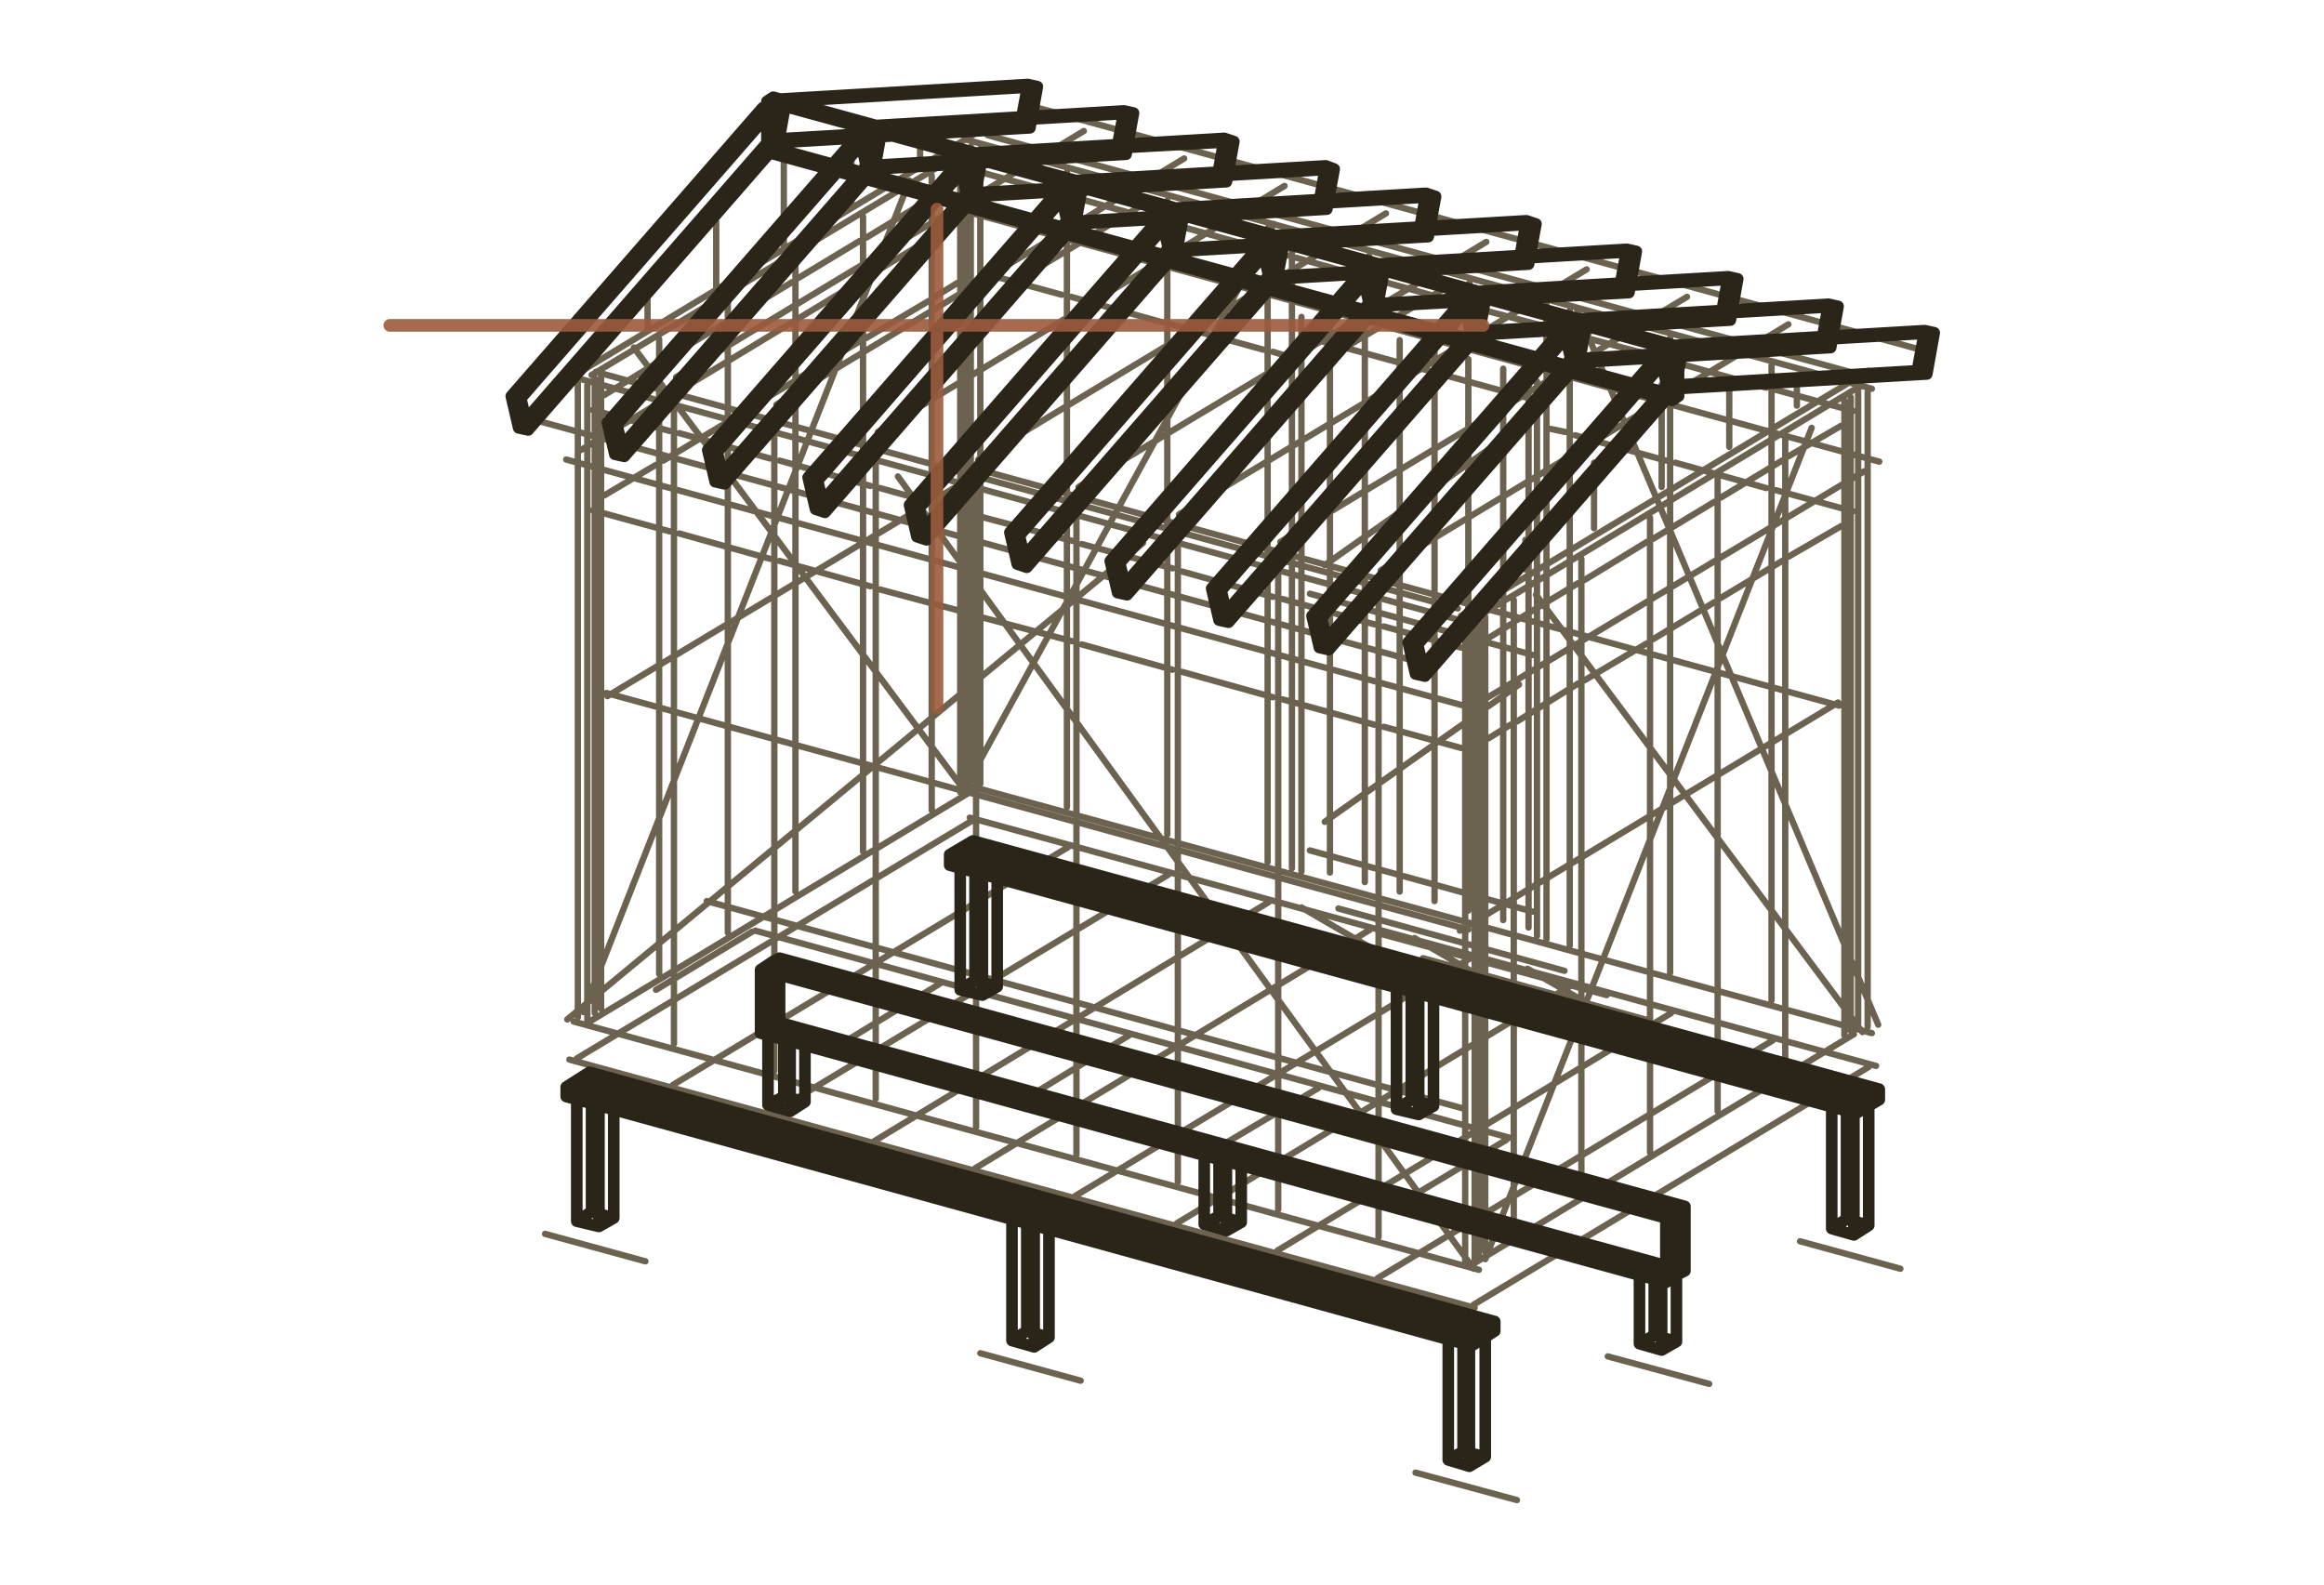
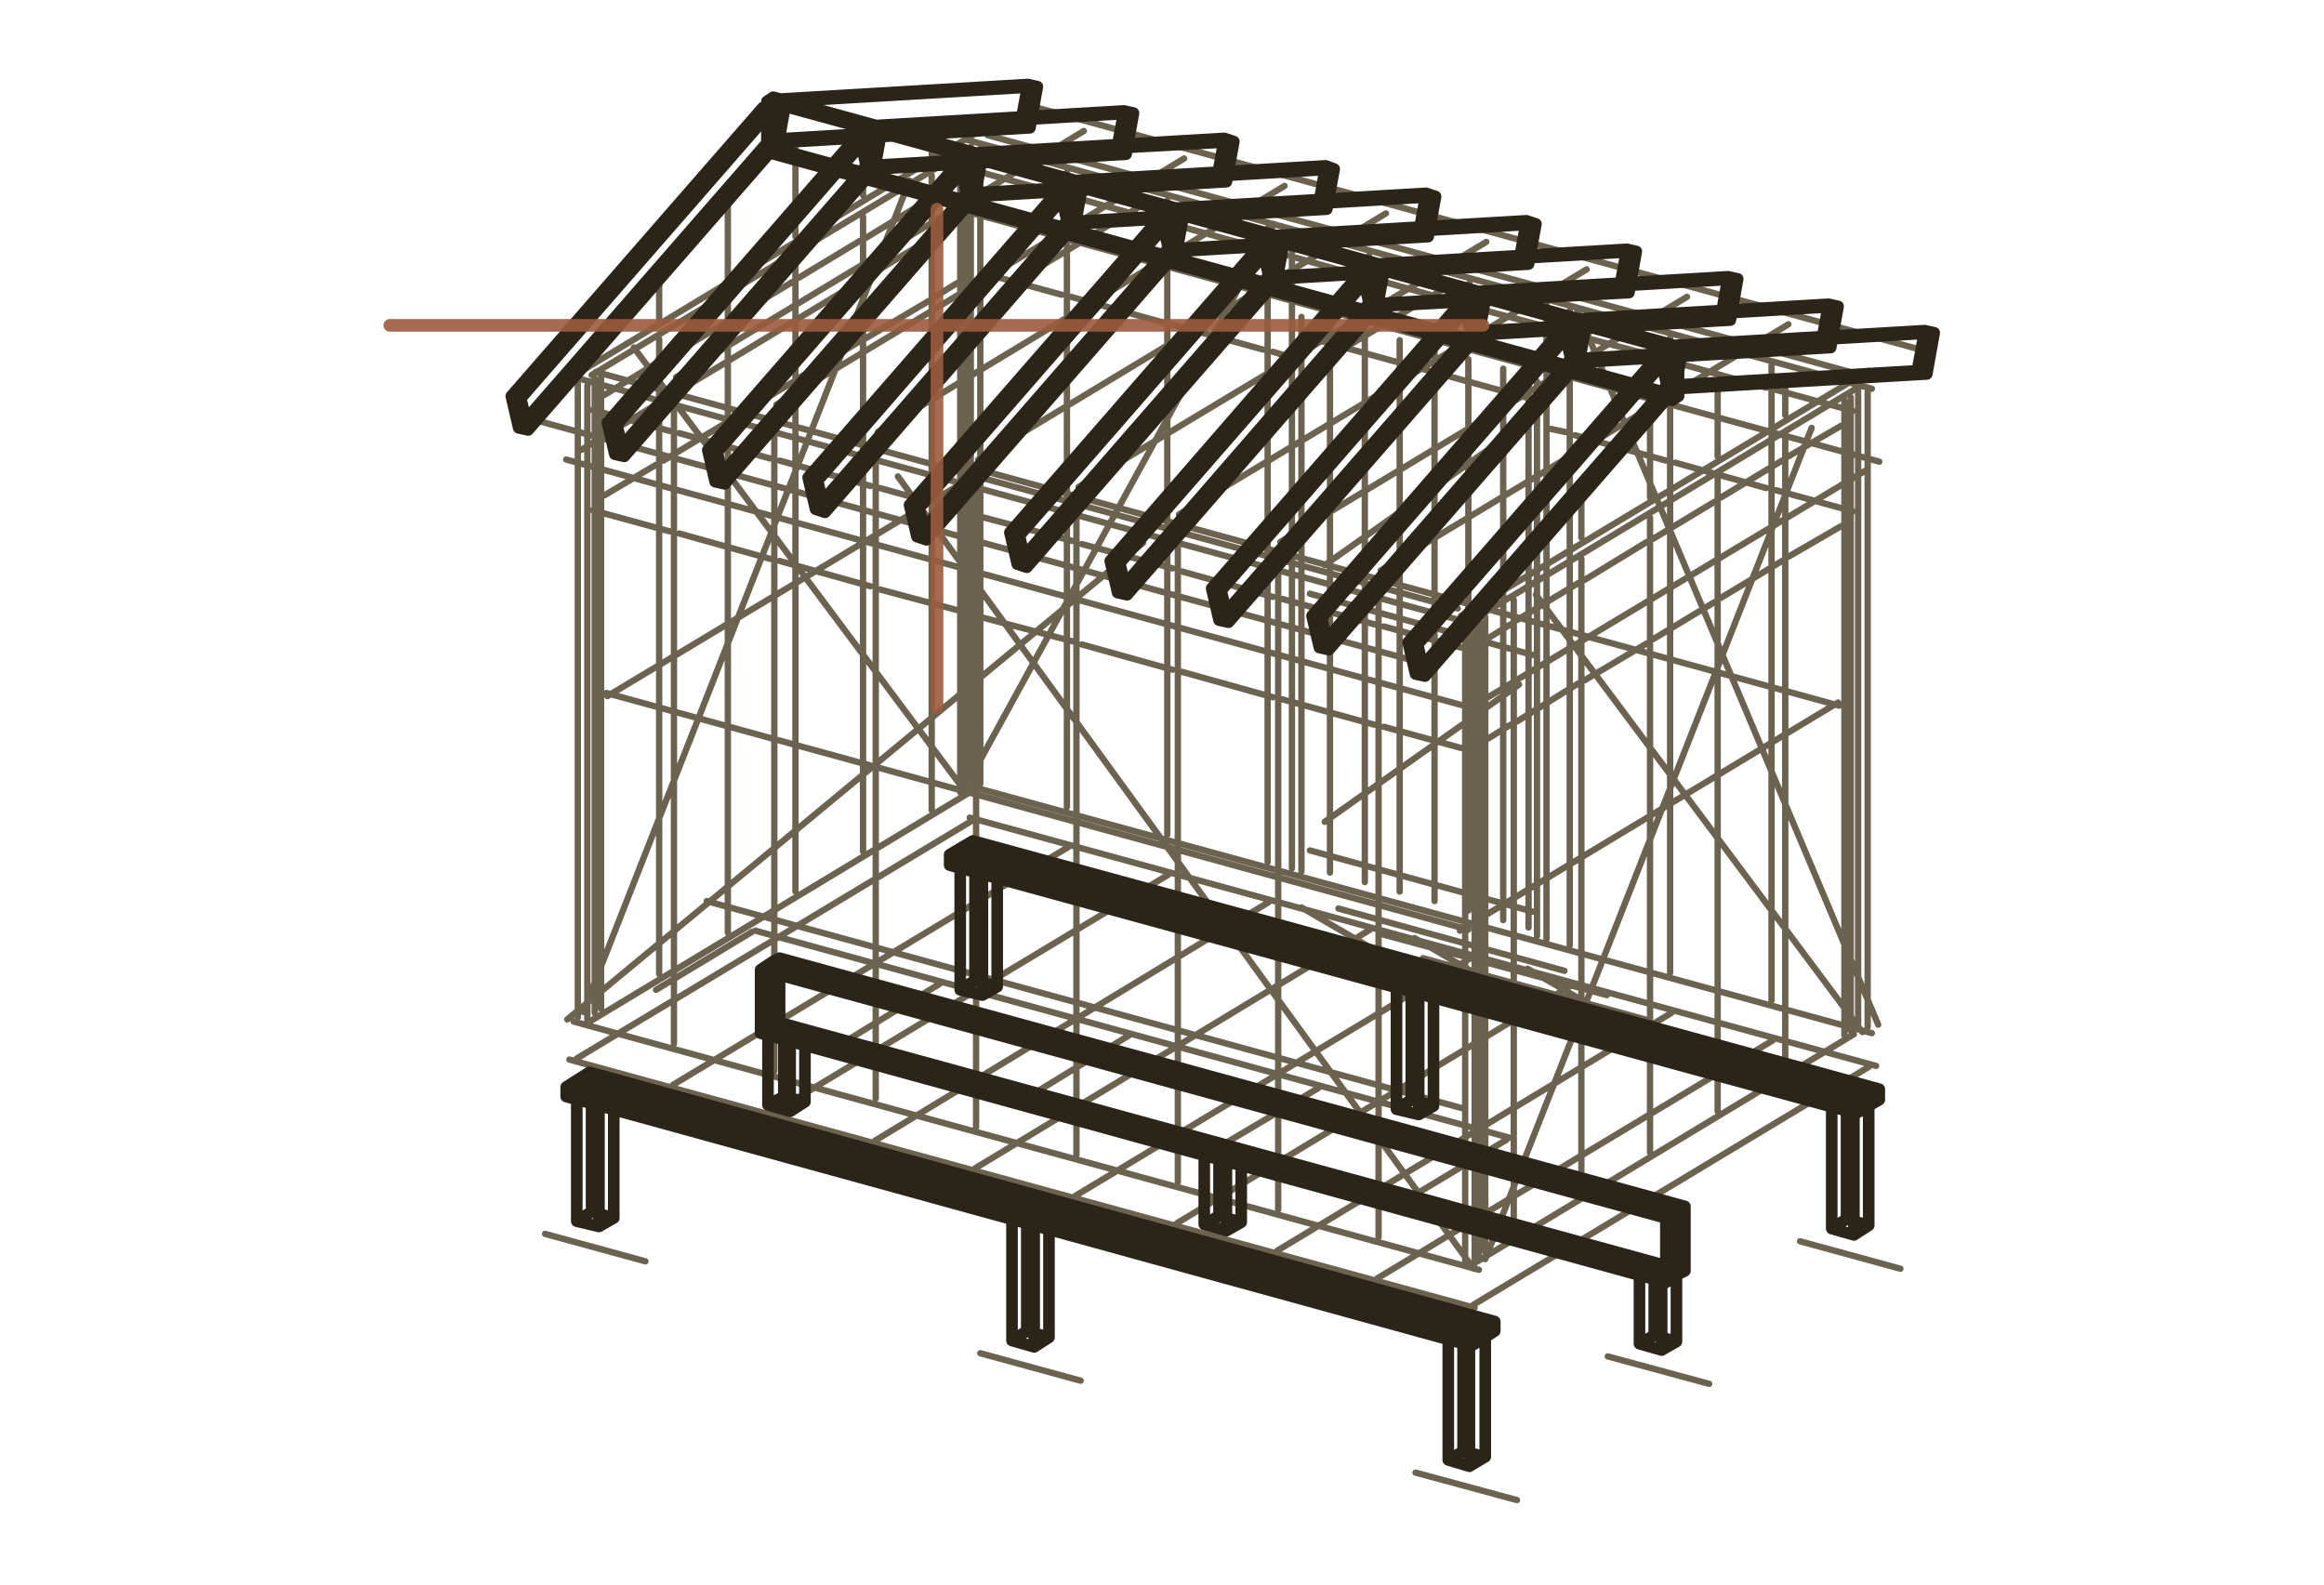
<svg xmlns="http://www.w3.org/2000/svg" viewBox="0 0 220 150" width="220" height="150" role="img">
  <g fill="none" stroke="#6b6250" stroke-width="0.6" stroke-linecap="round">
-     <path d="M87.9 94.8L97.4 97.4M51.6 116.8L61.1 119.4M129.2 106.1L138.7 108.8M92.8 128.1L102.3 130.7M170.4 117.5L179.9 120.1M134 139.4L143.6 142M69.7 105.8L79.3 108.4M111 117.1L120.5 119.7M152.2 128.4L161.8 131M92 77.7L54.6 100.2M101.1 80.2L63.7 102.7M110.6 82.8L73.2 105.3M120.1 85.4L82.8 108M129.7 88L92.3 110.6M139.2 90.7L101.8 113.2M148.7 93.3L111.4 115.8M158.2 95.9L120.9 118.4M167.8 98.5L130.4 121M176.9 101L139.5 123.5M91.8 77.4L177.6 100.9M53.9 100.3L139.6 123.8M91.4 74.3L177.2 97.8M91.4 13.2L177.2 36.8M93.5 12.8L175.1 35.2M91.9 73.9L91.9 13.9M101 76.4L101 16.3M110.5 79L110.5 19M120 81.6L120 21.6M148.6 89.5L148.6 29.4M158.1 92.1L158.1 32M167.7 94.7L167.7 34.6M176.8 97.2L176.8 37.1M92.8 74.2L92.8 14.1M175.9 96.9L175.9 36.9M122.3 82.2L122.3 22.2M123.2 82.5L123.2 30M146.4 88.9L146.4 28.8M145.5 88.6L145.5 36.1M123 27.9L146.2 34.2M122.4 28.2L145.6 34.6M129.6 28.1L129.6 24.2M139.1 30.7L139.1 26.8M92 73.4L120.6 21.2M149.2 29.1L177.8 97M140 120.2L54.3 96.7M140 59.2L54.3 35.7M138 57.6L56.4 35.2M139.6 119.6L139.6 59.6M130.5 117.1L130.5 57.1M121 114.5L121 54.4M111.5 111.9L111.5 51.8M101.9 109.3L101.9 49.2M92.4 106.7L92.4 46.6M82.9 104L82.9 44M73.3 101.4L73.3 41.4M63.8 98.8L63.8 38.8M54.7 96.3L54.7 36.3M138.7 119.4L138.7 59.3M55.6 96.6L55.6 36.5M139.5 120.1L85 45.1M108.2 51.4L53.7 96.5M175.5 97.9L139.7 119.5M175.5 36.9L139.7 58.5M176.9 35.1L138.3 58.3M175.2 97.6L175.2 37.6M169 101.3L169 41.3M162.6 105.2L162.6 45.2M156.2 109.1L156.2 49M149.7 113L149.7 52.9M143.3 116.8L143.3 56.8M140 118.8L140 58.8M174.6 98L174.6 37.9M140.6 118.5L140.6 58.4M176.3 97.7L145.4 56.3M171.5 40.5L140.6 119.2M56 96.6L91.8 75M56 35.5L91.8 14M54.6 35.4L93.2 12.1M56.3 95.9L56.3 35.8M62.4 92.2L62.4 32.1M68.9 88.3L68.9 28.3M75.3 84.4L75.3 24.4M81.7 80.6L81.7 20.5M88.2 76.7L88.2 16.6M91.5 74.7L91.5 14.6M56.9 95.5L56.9 35.5M90.9 75L90.9 15M55.2 95.8L86.1 17.1M60 32.9L90.9 74.3M102.6 12.4L64 35.7M112.1 15L73.5 38.3M121.6 17.6L83.1 40.9M131.2 20.2L92.6 43.5M140.7 22.9L102.1 46.1M150.2 25.5L111.6 48.7M159.7 28.1L121.2 51.3M169.3 30.7L130.7 54M108.8 19L95.9 26.8M137.4 26.9L124.5 34.6M87.1 15.6L87.1 12.9M80.6 19.5L80.6 13.2M74.2 23.3L74.2 13.6M67.8 27.2L67.8 21M61.3 31.1L61.3 28.4M170.1 38.4L170.1 35.6M163.7 42.3L163.7 36M157.3 46.1L157.3 36.4M150.9 50L150.9 43.8M144.4 53.9L144.4 51.1M97.1 9.9L182.9 33.4M134.4 62.7L48.6 39.2M125.9 82.6L125.9 30.4M129.2 83.5L129.2 31.3M132.5 84.4L132.5 32.2M135.8 85.3L135.8 33.1M139 86.2L139 34M142.3 87.1L142.3 34.9M144.7 87.8L144.7 35.6M124 80.5L145.1 86.3M124 56.2L145.1 62M124 32L145.1 37.8M125.4 77.8L143.8 64.8M125.4 53.5L143.8 40.5M158.1 99.5L144.6 91.7M147.3 96.6L133.9 88.8M136.6 93.7L123.2 85.9M156.1 96.6L134.7 90.7M152.1 94.2L130.7 88.4M148.1 91.9L126.7 86M92.5 44.4L174.1 66.8M139 88L57.4 65.6M174 66.5L138.2 88.1M57.5 65.9L93.3 44.4M93.2 25.9L100.5 27.9M101.4 28.1L110 30.5M110.9 30.7L119.6 33.1M120.5 33.3L121.8 33.7M146.8 40.6L148.2 40.9M149.1 41.2L157.7 43.6M158.6 43.8L167.2 46.2M168.1 46.4L175.4 48.4M93.2 16.4L100.5 18.4M101.4 18.6L110 21M110.9 21.2L119.6 23.6M120.5 23.8L121.8 24.2M122.7 24.4L129.1 26.2M130 26.4L138.6 28.8M139.5 29.1L145.9 30.8M146.8 31.1L148.2 31.4M149.1 31.7L157.7 34M158.6 34.3L167.2 36.7M168.1 36.9L175.4 38.9M92.1 20.2L177.9 43.7M138.3 70.8L131 68.8M130.1 68.6L121.4 66.2M120.5 66L111.9 63.6M111 63.4L102.4 61M101.5 60.7L92.8 58.4M91.9 58.1L83.3 55.8M82.4 55.5L73.8 53.1M72.9 52.9L64.3 50.5M63.4 50.3L56.1 48.3M138.3 61.3L131 59.3M130.1 59.1L121.4 56.7M120.5 56.5L111.9 54.1M111 53.8L102.4 51.5M101.5 51.2L92.8 48.9M91.9 48.6L83.3 46.2M82.4 46L73.8 43.6M72.9 43.4L64.3 41M63.4 40.8L56.1 38.8M139.3 67L53.6 43.5M174.3 49.8L169.3 52.7M168.7 53.1L162.9 56.6M162.3 57L156.5 60.5M155.9 60.9L150 64.4M149.4 64.7L143.6 68.3M143 68.6L140.9 69.9M174.3 40.3L169.3 43.2M168.7 43.6L162.9 47.1M162.3 47.5L156.5 51M155.9 51.3L150 54.9M149.4 55.2L143.6 58.7M143 59.1L140.9 60.4M176.5 44.6L140.7 66.1M57.2 46.9L62.1 44M62.8 43.6L68.6 40.1M69.2 39.7L75 36.2M75.6 35.8L81.4 32.3M82 32L87.9 28.5M88.5 28.1L90.6 26.8M57.2 37.4L62.1 34.4M62.8 34.1L68.6 30.6M69.2 30.2L75 26.7M75.6 26.3L81.4 22.8M82 22.5L87.9 18.9M88.5 18.6L90.6 17.3M55 42.6L90.7 21M66.9 85.3L138.4 104.9M71.5 88.1L142.9 107.7M62.1 93.7L71.2 88.2M80 98.6L89 93.1M97.9 103.5L106.9 98M115.7 108.4L124.8 103M133.6 113.3L142.6 107.9" />
+     <path d="M87.9 94.8L97.4 97.4M51.6 116.8L61.1 119.4M129.2 106.1L138.7 108.8M92.8 128.1L102.3 130.7M170.4 117.5L179.9 120.1M134 139.4L143.6 142M69.7 105.8L79.3 108.4M111 117.1L120.5 119.7M152.2 128.4L161.8 131M92 77.7L54.6 100.2M101.1 80.2L63.7 102.7M110.6 82.8L73.2 105.3M120.1 85.4L82.8 108M129.7 88L92.3 110.6M139.2 90.7L101.8 113.2M148.7 93.3L111.4 115.8M158.2 95.9L120.9 118.4M167.8 98.5L130.4 121M176.9 101L139.5 123.5M91.8 77.4L177.6 100.9M53.9 100.3L139.6 123.8M91.4 74.3L177.2 97.8M91.4 13.2L177.2 36.8M93.5 12.8L175.1 35.2M91.9 73.9L91.9 13.9M101 76.4L101 16.3M110.5 79L110.5 19M120 81.6L120 21.6M148.6 89.5L148.6 29.4M158.1 92.1L158.1 32M167.7 94.7L167.7 34.6M176.8 97.2L176.8 37.1M92.8 74.2L92.8 14.1M175.9 96.9L175.9 36.9M122.3 82.2L122.3 22.2M123.2 82.5L123.2 30M146.4 88.9L146.4 28.8M145.5 88.6L145.5 36.1M123 27.9L146.2 34.2M122.4 28.2L145.6 34.6M129.6 28.1L129.6 24.2M139.1 30.7L139.1 26.8M92 73.4L120.6 21.2M149.2 29.1L177.8 97M140 120.2L54.3 96.7M140 59.2L54.3 35.7M138 57.6L56.4 35.2M139.6 119.6L139.6 59.6M130.5 117.1L130.5 57.1M121 114.5L121 54.4M111.5 111.9L111.5 51.8M101.9 109.3L101.9 49.2M92.4 106.7L92.4 46.6M82.9 104L82.9 44M73.3 101.4L73.3 41.4M63.8 98.8L63.8 38.8M54.7 96.3L54.7 36.3M138.7 119.4L138.7 59.3M55.6 96.6L55.6 36.5M139.5 120.1L85 45.1M108.2 51.4L53.7 96.5M175.5 97.9L139.7 119.5M175.5 36.9L139.7 58.5M176.9 35.1L138.3 58.3M175.2 97.6L175.2 37.6M169 101.3L169 41.3M162.6 105.2L162.6 45.2M156.2 109.1L156.2 49M149.7 113L149.7 52.9M143.3 116.8L143.3 56.8M140 118.8L140 58.8M174.6 98L174.6 37.9M140.6 118.5L140.6 58.4M176.3 97.7L145.4 56.3M171.5 40.5L140.6 119.2M56 96.6L91.8 75M56 35.5L91.8 14M54.6 35.4L93.2 12.1M56.3 95.9L56.3 35.8M62.4 92.2L62.4 32.1M68.9 88.3L68.9 28.3M75.3 84.4L75.3 24.4M81.7 80.6L81.7 20.5M88.2 76.7L88.2 16.6M91.5 74.7L91.5 14.6M56.9 95.5L56.9 35.5M90.9 75L90.9 15M55.2 95.8L86.1 17.1M60 32.9L90.9 74.3M102.6 12.4L64 35.7M112.1 15L73.5 38.3M121.6 17.6L83.1 40.9M131.2 20.2L92.6 43.5M140.7 22.9L102.1 46.1M150.2 25.5L111.6 48.7M159.7 28.1L121.2 51.3M169.3 30.7L130.7 54M108.8 19L95.9 26.8M137.4 26.9L124.5 34.6M62.4 30.2L62.4 26.8M68.9 26.3L68.9 19.4M75.3 22.4L75.3 13.6M81.7 18.5L81.7 13.2M88.2 14.7L88.2 12.9M169 39.3L169 36M162.6 43.2L162.6 36.3M156.2 47.1L156.2 38.3M149.7 50.9L149.7 45.6M143.3 54.8L143.3 53M97.1 9.9L182.9 33.4M134.4 62.7L48.6 39.2M125.9 82.6L125.9 30.4M129.2 83.5L129.2 31.3M132.5 84.4L132.5 32.2M135.8 85.3L135.8 33.1M139 86.2L139 34M142.3 87.1L142.3 34.9M144.7 87.8L144.7 35.6M124 80.5L145.1 86.3M124 56.2L145.1 62M124 32L145.1 37.8M125.4 77.8L143.8 64.8M125.4 53.5L143.8 40.5M158.1 99.5L144.6 91.7M147.3 96.6L133.9 88.8M136.6 93.7L123.2 85.9M156.1 96.6L134.7 90.7M152.1 94.2L130.7 88.4M148.1 91.9L126.7 86M92.5 44.4L174.1 66.8M139 88L57.4 65.6M174 66.5L138.2 88.1M57.5 65.9L93.3 44.4M93.2 25.9L100.5 27.9M101.4 28.1L110 30.5M110.9 30.7L119.6 33.1M120.5 33.3L121.8 33.7M146.8 40.6L148.2 40.9M149.1 41.2L157.7 43.6M158.6 43.8L167.2 46.2M168.1 46.4L175.4 48.4M93.2 16.4L100.5 18.4M101.4 18.6L110 21M110.9 21.2L119.6 23.6M120.5 23.8L121.8 24.2M122.7 24.4L129.1 26.2M130 26.4L138.6 28.8M139.5 29.1L145.9 30.8M146.8 31.1L148.2 31.4M149.1 31.7L157.7 34M158.6 34.3L167.2 36.7M168.1 36.9L175.4 38.9M92.1 20.2L177.9 43.7M138.3 70.8L131 68.8M130.1 68.6L121.4 66.2M120.5 66L111.9 63.6M111 63.4L102.4 61M101.5 60.7L92.8 58.4M91.9 58.1L83.3 55.8M82.4 55.5L73.8 53.1M72.9 52.9L64.3 50.5M63.4 50.3L56.1 48.3M138.3 61.3L131 59.3M130.1 59.1L121.4 56.7M120.5 56.5L111.9 54.1M111 53.8L102.4 51.5M101.5 51.2L92.8 48.9M91.9 48.6L83.3 46.2M82.4 46L73.8 43.6M72.9 43.4L64.3 41M63.4 40.8L56.1 38.8M139.3 67L53.6 43.5M174.3 49.8L169.3 52.7M168.7 53.1L162.9 56.6M162.3 57L156.5 60.5M155.9 60.9L150 64.4M149.4 64.7L143.6 68.3M143 68.6L140.9 69.9M174.3 40.3L169.3 43.2M168.7 43.6L162.9 47.1M162.3 47.5L156.5 51M155.9 51.3L150 54.9M149.4 55.2L143.6 58.7M143 59.1L140.9 60.4M176.5 44.6L140.7 66.1M57.2 46.9L62.1 44M62.8 43.6L68.6 40.1M69.2 39.7L75 36.2M75.6 35.8L81.4 32.3M82 32L87.9 28.5M88.5 28.1L90.6 26.8M57.2 37.4L62.1 34.4M62.8 34.1L68.6 30.6M69.2 30.2L75 26.7M75.6 26.3L81.4 22.8M82 22.5L87.9 18.9M88.5 18.6L90.6 17.3M55 42.6L90.7 21M66.9 85.3L138.4 104.9M71.5 88.1L142.9 107.7M62.1 93.7L71.2 88.2M80 98.6L89 93.1M97.9 103.5L106.9 98M115.7 108.4L124.8 103M133.6 113.3L142.6 107.9" />
  </g>
  <g fill="none" stroke="#2b2419" stroke-width="1.1" stroke-linecap="round">
    <path d="M94.4 93.4L93 94.2M92.3 92.8L90.9 93.7M94.4 81.6L93 82.4M92.3 81L90.9 81.8M94.4 93.4L92.3 92.8M93 94.2L90.9 93.7M94.4 81.6L92.3 81M93 82.4L90.9 81.8M94.4 93.4L94.4 81.6M93 94.2L93 82.4M92.3 92.8L92.3 81M90.9 93.7L90.9 81.8M58.1 115.3L56.7 116.1M56 114.7L54.6 115.6M58.1 103.5L56.7 104.3M56 102.9L54.6 103.8M58.1 115.3L56 114.7M56.7 116.1L54.6 115.6M58.1 103.5L56 102.9M56.7 104.3L54.6 103.8M58.1 115.3L58.1 103.5M56.7 116.1L56.7 104.3M56 114.7L56 102.9M54.6 115.6L54.6 103.8M135.7 104.7L134.3 105.5M133.6 104.1L132.2 105M135.7 92.9L134.3 93.7M133.6 92.3L132.2 93.2M135.7 104.7L133.6 104.1M134.3 105.5L132.2 105M135.7 92.9L133.6 92.3M134.3 93.7L132.2 93.2M135.7 104.7L135.7 92.9M134.3 105.5L134.3 93.7M133.6 104.1L133.6 92.3M132.2 105L132.2 93.2M99.3 126.6L97.9 127.5M97.2 126L95.8 126.9M99.3 114.8L97.9 115.6M97.2 114.2L95.8 115.1M99.3 126.6L97.2 126M97.9 127.5L95.8 126.9M99.3 114.8L97.2 114.2M97.9 115.6L95.8 115.1M99.3 126.6L99.3 114.8M97.9 127.5L97.9 115.6M97.2 126L97.2 114.2M95.8 126.9L95.8 115.1M176.9 116L175.5 116.9M174.8 115.4L173.4 116.3M176.9 104.2L175.5 105M174.8 103.6L173.4 104.5M176.9 116L174.8 115.4M175.5 116.9L173.4 116.3M176.9 104.2L174.8 103.6M175.5 105L173.4 104.5M176.9 116L176.9 104.2M175.5 116.9L175.5 105M174.8 115.4L174.8 103.6M173.4 116.3L173.4 104.5M140.6 137.9L139.1 138.8M138.5 137.4L137.1 138.2M140.6 126.1L139.1 127M138.5 125.5L137.1 126.4M140.6 137.9L138.5 137.4M139.1 138.8L137.1 138.2M140.6 126.1L138.5 125.5M139.1 127L137.1 126.4M140.6 137.9L140.6 126.1M139.1 138.8L139.1 127M138.5 137.4L138.5 125.5M137.1 138.2L137.1 126.4M76.2 104.3L74.8 105.2M74.2 103.8L72.7 104.6M76.2 97.6L74.8 98.5M74.2 97L72.7 97.9M76.2 104.3L74.2 103.8M74.8 105.2L72.7 104.6M76.2 97.6L74.2 97M74.8 98.5L72.7 97.9M76.2 104.3L76.2 97.6M74.8 105.2L74.8 98.5M74.2 103.8L74.2 97M72.7 104.6L72.7 97.9M117.5 115.7L116.1 116.5M115.4 115.1L114 115.9M117.5 108.9L116.1 109.8M115.4 108.4L114 109.2M117.5 115.7L115.4 115.1M116.1 116.5L114 115.9M117.5 108.9L115.4 108.4M116.1 109.8L114 109.2M117.5 115.7L117.5 108.9M116.1 116.5L116.1 109.8M115.4 115.1L115.4 108.4M114 115.9L114 109.2M158.7 127L157.3 127.8M156.6 126.4L155.2 127.2M158.7 120.2L157.3 121.1M156.6 119.7L155.2 120.5M158.7 127L156.6 126.4M157.3 127.8L155.2 127.2M158.7 120.2L156.6 119.7M157.3 121.1L155.2 120.5M158.7 127L158.7 120.2M157.3 127.8L157.3 121.1M156.6 126.4L156.6 119.7M155.2 127.2L155.2 120.5M89.9 81.9L89.9 80.9M92.1 80.6L92.1 79.6M175.7 105.4L175.7 104.5M177.9 104.1L177.9 103.1M89.9 81.9L92.1 80.6M89.9 80.9L92.1 79.6M175.7 105.4L177.9 104.1M175.7 104.5L177.9 103.1M89.9 81.9L175.7 105.4M89.9 80.9L175.7 104.5M92.1 80.6L177.9 104.1M92.1 79.6L177.9 103.1M53.6 103.8L53.6 102.9M55.8 102.5L55.8 101.5M139.3 127.4L139.3 126.4M141.5 126L141.5 125.1M53.6 103.8L55.8 102.5M53.6 102.9L55.8 101.5M139.3 127.4L141.5 126M139.3 126.4L141.5 125.1M53.6 103.8L139.3 127.4M53.6 102.9L139.3 126.4M55.8 102.5L141.5 126M55.8 101.5L141.5 125.1M73.8 96.8L73.2 97.1M73.8 90.7L73.2 91M159.5 120.3L158.9 120.6M159.5 114.2L158.9 114.6M73.8 96.8L73.8 90.7M73.2 97.1L73.2 91M159.5 120.3L159.5 114.2M158.9 120.6L158.9 114.6M73.8 96.8L159.5 120.3M73.2 97.1L158.9 120.6M73.8 90.7L159.5 114.2M73.2 91L158.9 114.6M73.2 97.1L72.6 97.5M73.2 91L72.6 91.4M158.9 120.6L158.3 121M158.9 114.6L158.3 114.9M73.2 97.1L73.2 91M72.6 97.5L72.6 91.4M158.9 120.6L158.9 114.6M158.3 121L158.3 114.9M73.2 97.1L158.9 120.6M72.6 97.5L158.3 121M73.2 91L158.9 114.6M72.6 91.4L158.3 114.9M72.6 97.5L72 97.8M72.6 91.4L72 91.8M158.3 121L157.7 121.4M158.3 114.9L157.7 115.3M72.6 97.5L72.6 91.4M72 97.8L72 91.8M158.3 121L158.3 114.9M157.7 121.4L157.7 115.3M72.6 97.5L158.3 121M72 97.8L157.7 121.4M72.6 91.4L158.3 114.9M72 91.8L157.7 115.3M97.5 12.1L96.6 11.8M98.2 8.2L97.3 8M73.7 13.5L72.8 13.2M74.4 9.6L73.5 9.4M97.5 12.1L98.2 8.2M96.6 11.8L97.3 8M73.7 13.5L74.4 9.6M72.8 13.2L73.5 9.4M97.5 12.1L73.7 13.5M96.6 11.8L72.8 13.2M98.2 8.2L74.4 9.6M97.3 8L73.5 9.4M73.8 13.4L72.9 13.2M73.1 10.4L72.2 10.2M50 40.7L49.1 40.5M49.3 37.7L48.4 37.5M73.8 13.4L73.1 10.4M72.9 13.2L72.2 10.2M50 40.7L49.3 37.7M49.1 40.5L48.4 37.5M73.8 13.4L50 40.7M72.9 13.2L49.1 40.5M73.1 10.4L49.3 37.7M72.2 10.2L48.4 37.5M106.6 14.6L105.7 14.3M107.3 10.7L106.4 10.5M82.8 16L81.9 15.7M83.5 12.1L82.6 11.9M106.6 14.6L107.3 10.7M105.7 14.3L106.4 10.5M82.8 16L83.5 12.1M81.9 15.7L82.6 11.9M106.6 14.6L82.8 16M105.7 14.3L81.9 15.7M107.3 10.7L83.5 12.1M106.4 10.5L82.6 11.9M82.9 15.9L82 15.7M82.2 12.9L81.3 12.7M59.1 43.2L58.2 43M58.4 40.2L57.5 40M82.9 15.9L82.2 12.9M82 15.7L81.3 12.7M59.1 43.2L58.4 40.2M58.2 43L57.5 40M82.9 15.9L59.1 43.2M82 15.7L58.2 43M82.2 12.9L58.4 40.2M81.3 12.7L57.5 40M116.1 17.2L115.2 17M116.8 13.4L115.9 13.1M92.3 18.6L91.4 18.3M93 14.7L92.1 14.5M116.1 17.2L116.8 13.4M115.2 17L115.9 13.1M92.3 18.6L93 14.7M91.4 18.3L92.1 14.5M116.1 17.2L92.3 18.6M115.2 17L91.4 18.3M116.8 13.4L93 14.7M115.9 13.1L92.1 14.5M92.4 18.5L91.5 18.3M91.7 15.5L90.8 15.3M68.6 45.8L67.7 45.6M67.9 42.8L67 42.6M92.4 18.5L91.7 15.5M91.5 18.3L90.8 15.3M68.6 45.8L67.9 42.8M67.7 45.6L67 42.6M92.4 18.5L68.6 45.8M91.5 18.3L67.7 45.6M91.7 15.5L67.9 42.8M90.8 15.3L67 42.6M125.6 19.8L124.8 19.6M126.3 16L125.5 15.7M101.8 21.2L101 21M102.5 17.4L101.6 17.1M125.6 19.8L126.3 16M124.8 19.6L125.5 15.7M101.8 21.2L102.5 17.4M101 21L101.6 17.1M125.6 19.8L101.8 21.2M124.8 19.6L101 21M126.3 16L102.5 17.4M125.5 15.7L101.6 17.1M101.9 21.1L101 20.9M101.2 18.1L100.3 17.9M78.1 48.5L77.2 48.2M77.4 45.5L76.5 45.2M101.9 21.1L101.2 18.1M101 20.9L100.3 17.9M78.1 48.5L77.4 45.5M77.2 48.2L76.5 45.2M101.9 21.1L78.1 48.5M101 20.9L77.2 48.2M101.2 18.1L77.4 45.5M100.3 17.9L76.5 45.2M135.2 22.4L134.3 22.2M135.9 18.6L135 18.3M111.4 23.8L110.5 23.6M112.1 20L111.2 19.7M135.2 22.4L135.9 18.6M134.3 22.2L135 18.3M111.4 23.8L112.1 20M110.5 23.6L111.2 19.7M135.2 22.4L111.4 23.8M134.3 22.2L110.5 23.6M135.9 18.6L112.1 20M135 18.3L111.2 19.7M111.5 23.8L110.6 23.5M110.8 20.8L109.9 20.5M87.7 51.1L86.8 50.8M87 48.1L86.1 47.8M111.5 23.8L110.8 20.8M110.6 23.5L109.9 20.5M87.7 51.1L87 48.1M86.8 50.8L86.1 47.8M111.5 23.8L87.7 51.1M110.6 23.5L86.8 50.8M110.8 20.8L87 48.1M109.9 20.5L86.1 47.8M144.7 25L143.8 24.8M145.4 21.2L144.5 20.9M120.9 26.4L120 26.2M121.6 22.6L120.7 22.3M144.7 25L145.4 21.2M143.8 24.8L144.5 20.9M120.9 26.4L121.6 22.6M120 26.2L120.7 22.3M144.7 25L120.9 26.4M143.8 24.8L120 26.2M145.4 21.2L121.6 22.6M144.5 20.9L120.7 22.3M121 26.4L120.1 26.1M120.3 23.4L119.4 23.1M97.2 53.7L96.3 53.4M96.5 50.7L95.6 50.4M121 26.4L120.3 23.4M120.1 26.1L119.4 23.1M97.2 53.7L96.5 50.7M96.3 53.4L95.6 50.4M121 26.4L97.2 53.7M120.1 26.1L96.3 53.4M120.3 23.4L96.5 50.7M119.4 23.1L95.6 50.4M154.2 27.7L153.3 27.4M154.9 23.8L154 23.6M130.4 29L129.5 28.8M131.1 25.2L130.2 25M154.2 27.7L154.9 23.8M153.3 27.4L154 23.6M130.4 29L131.1 25.2M129.5 28.8L130.2 25M154.2 27.7L130.4 29M153.3 27.4L129.5 28.8M154.9 23.8L131.1 25.2M154 23.6L130.2 25M130.5 29L129.6 28.7M129.8 26L128.9 25.7M106.7 56.3L105.8 56.1M106 53.3L105.1 53.1M130.5 29L129.8 26M129.6 28.7L128.9 25.7M106.7 56.3L106 53.3M105.8 56.1L105.1 53.1M130.5 29L106.7 56.3M129.6 28.7L105.8 56.1M129.8 26L106 53.3M128.9 25.7L105.1 53.1M163.8 30.3L162.9 30M164.5 26.4L163.6 26.2M140 31.7L139.1 31.4M140.7 27.8L139.8 27.6M163.8 30.3L164.5 26.4M162.9 30L163.6 26.2M140 31.7L140.7 27.8M139.1 31.4L139.8 27.6M163.8 30.3L140 31.7M162.9 30L139.1 31.4M164.5 26.4L140.7 27.8M163.6 26.2L139.8 27.6M140.1 31.6L139.2 31.4M139.4 28.6L138.5 28.4M116.3 58.9L115.4 58.7M115.6 55.9L114.7 55.7M140.1 31.6L139.4 28.6M139.2 31.4L138.5 28.4M116.3 58.9L115.6 55.9M115.4 58.7L114.7 55.7M140.1 31.6L116.3 58.9M139.2 31.4L115.4 58.7M139.4 28.6L115.6 55.9M138.5 28.4L114.7 55.7M173.3 32.9L172.4 32.6M174 29L173.1 28.8M149.5 34.3L148.6 34M150.2 30.4L149.3 30.2M173.3 32.9L174 29M172.4 32.6L173.1 28.8M149.5 34.3L150.2 30.4M148.6 34L149.3 30.2M173.3 32.9L149.5 34.3M172.4 32.6L148.6 34M174 29L150.2 30.4M173.1 28.8L149.3 30.2M149.6 34.2L148.7 34M148.9 31.2L148 31M125.8 61.5L124.9 61.3M125.1 58.5L124.2 58.3M149.6 34.2L148.9 31.2M148.7 34L148 31M125.8 61.5L125.1 58.5M124.9 61.3L124.2 58.3M149.6 34.2L125.8 61.5M148.7 34L124.9 61.3M148.9 31.2L125.1 58.5M148 31L124.2 58.3M182.4 35.4L181.5 35.1M183.1 31.5L182.2 31.3M158.6 36.8L157.7 36.5M159.3 32.9L158.4 32.7M182.4 35.4L183.1 31.5M181.5 35.1L182.2 31.3M158.6 36.8L159.3 32.9M157.7 36.5L158.4 32.7M182.4 35.4L158.6 36.8M181.5 35.1L157.7 36.5M183.1 31.5L159.3 32.9M182.2 31.3L158.4 32.7M158.7 36.7L157.8 36.5M158 33.7L157.1 33.5M134.9 64L134 63.8M134.2 61L133.3 60.8M158.7 36.7L158 33.7M157.8 36.5L157.1 33.5M134.9 64L134.2 61M134 63.8L133.3 60.8M158.7 36.7L134.9 64M157.8 36.5L134 63.8M158 33.7L134.2 61M157.1 33.5L133.3 60.8M73.2 14L72.6 14.4M73.2 9.2L72.6 9.6M158.9 37.5L158.3 37.9M158.9 32.8L158.3 33.1M73.2 14L73.2 9.2M72.6 14.4L72.6 9.6M158.9 37.5L158.9 32.8M158.3 37.9L158.3 33.1M73.2 14L158.9 37.5M72.6 14.4L158.3 37.9M73.2 9.2L158.9 32.8M72.6 9.6L158.3 33.1" />
  </g>
  <g fill="none" stroke="#9a5b3d" stroke-width="1.2" stroke-linecap="round" opacity="0.9">
    <path d="M88.7 67L88.7 19.8M36.9 30.8L140.4 30.8" />
  </g>
</svg>
